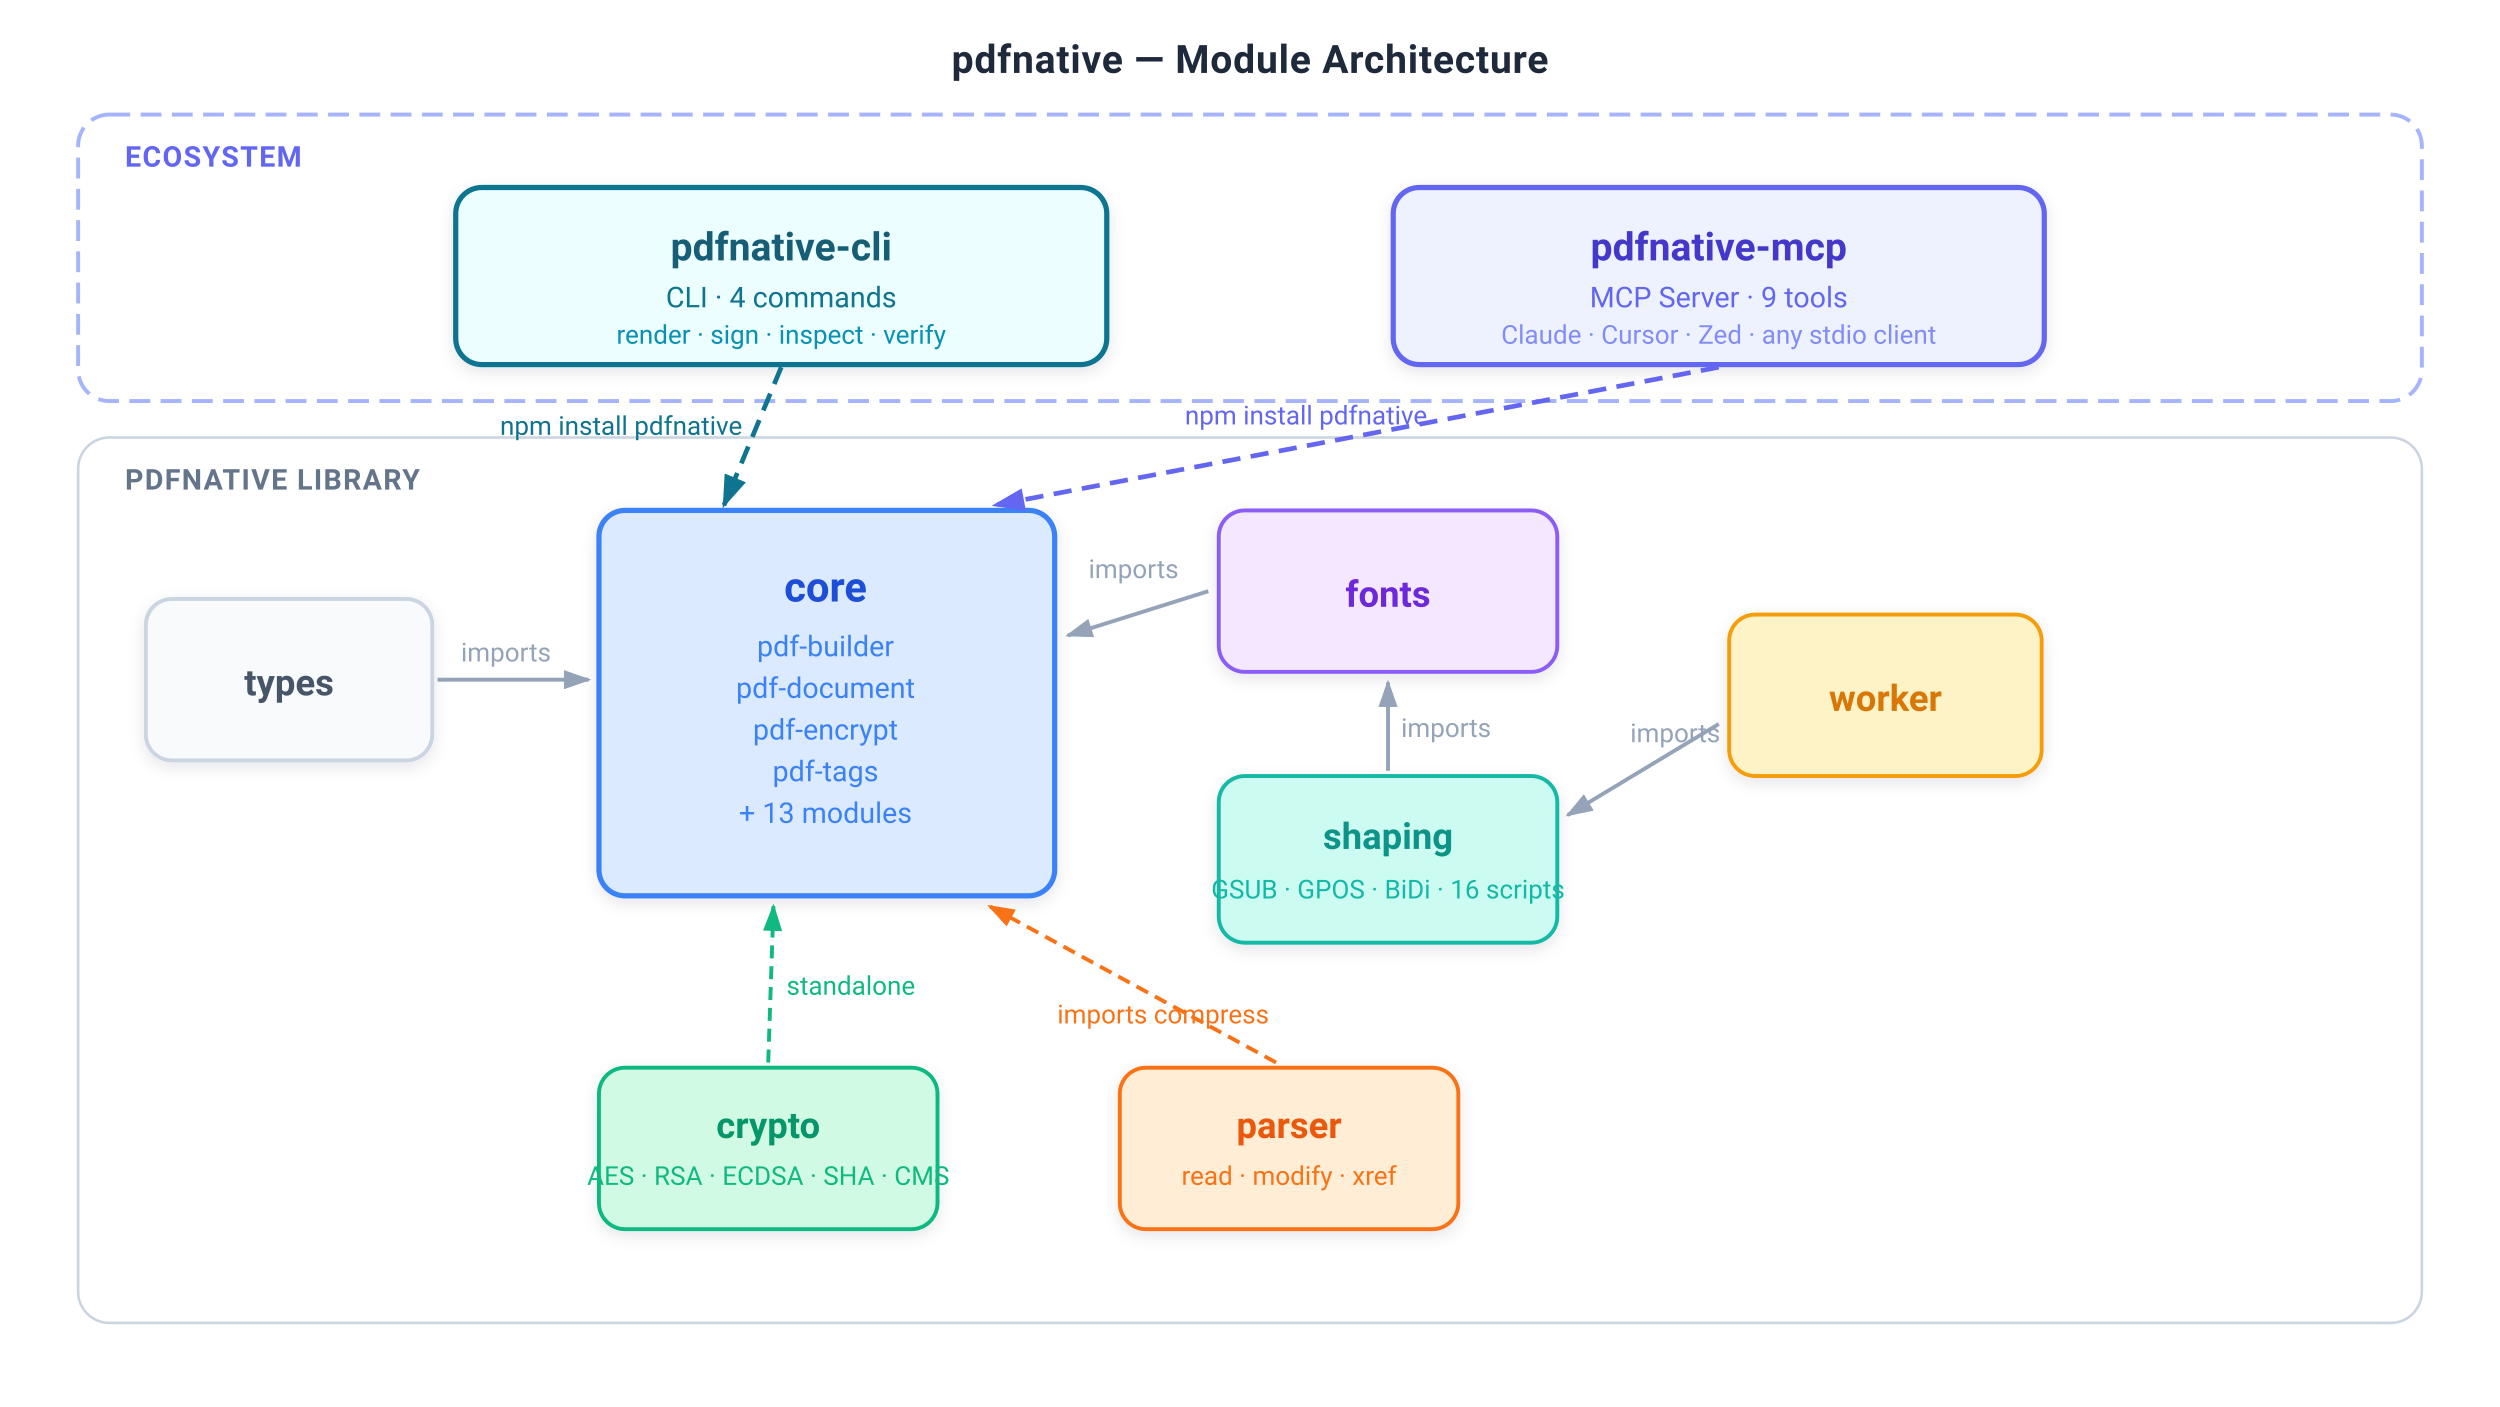
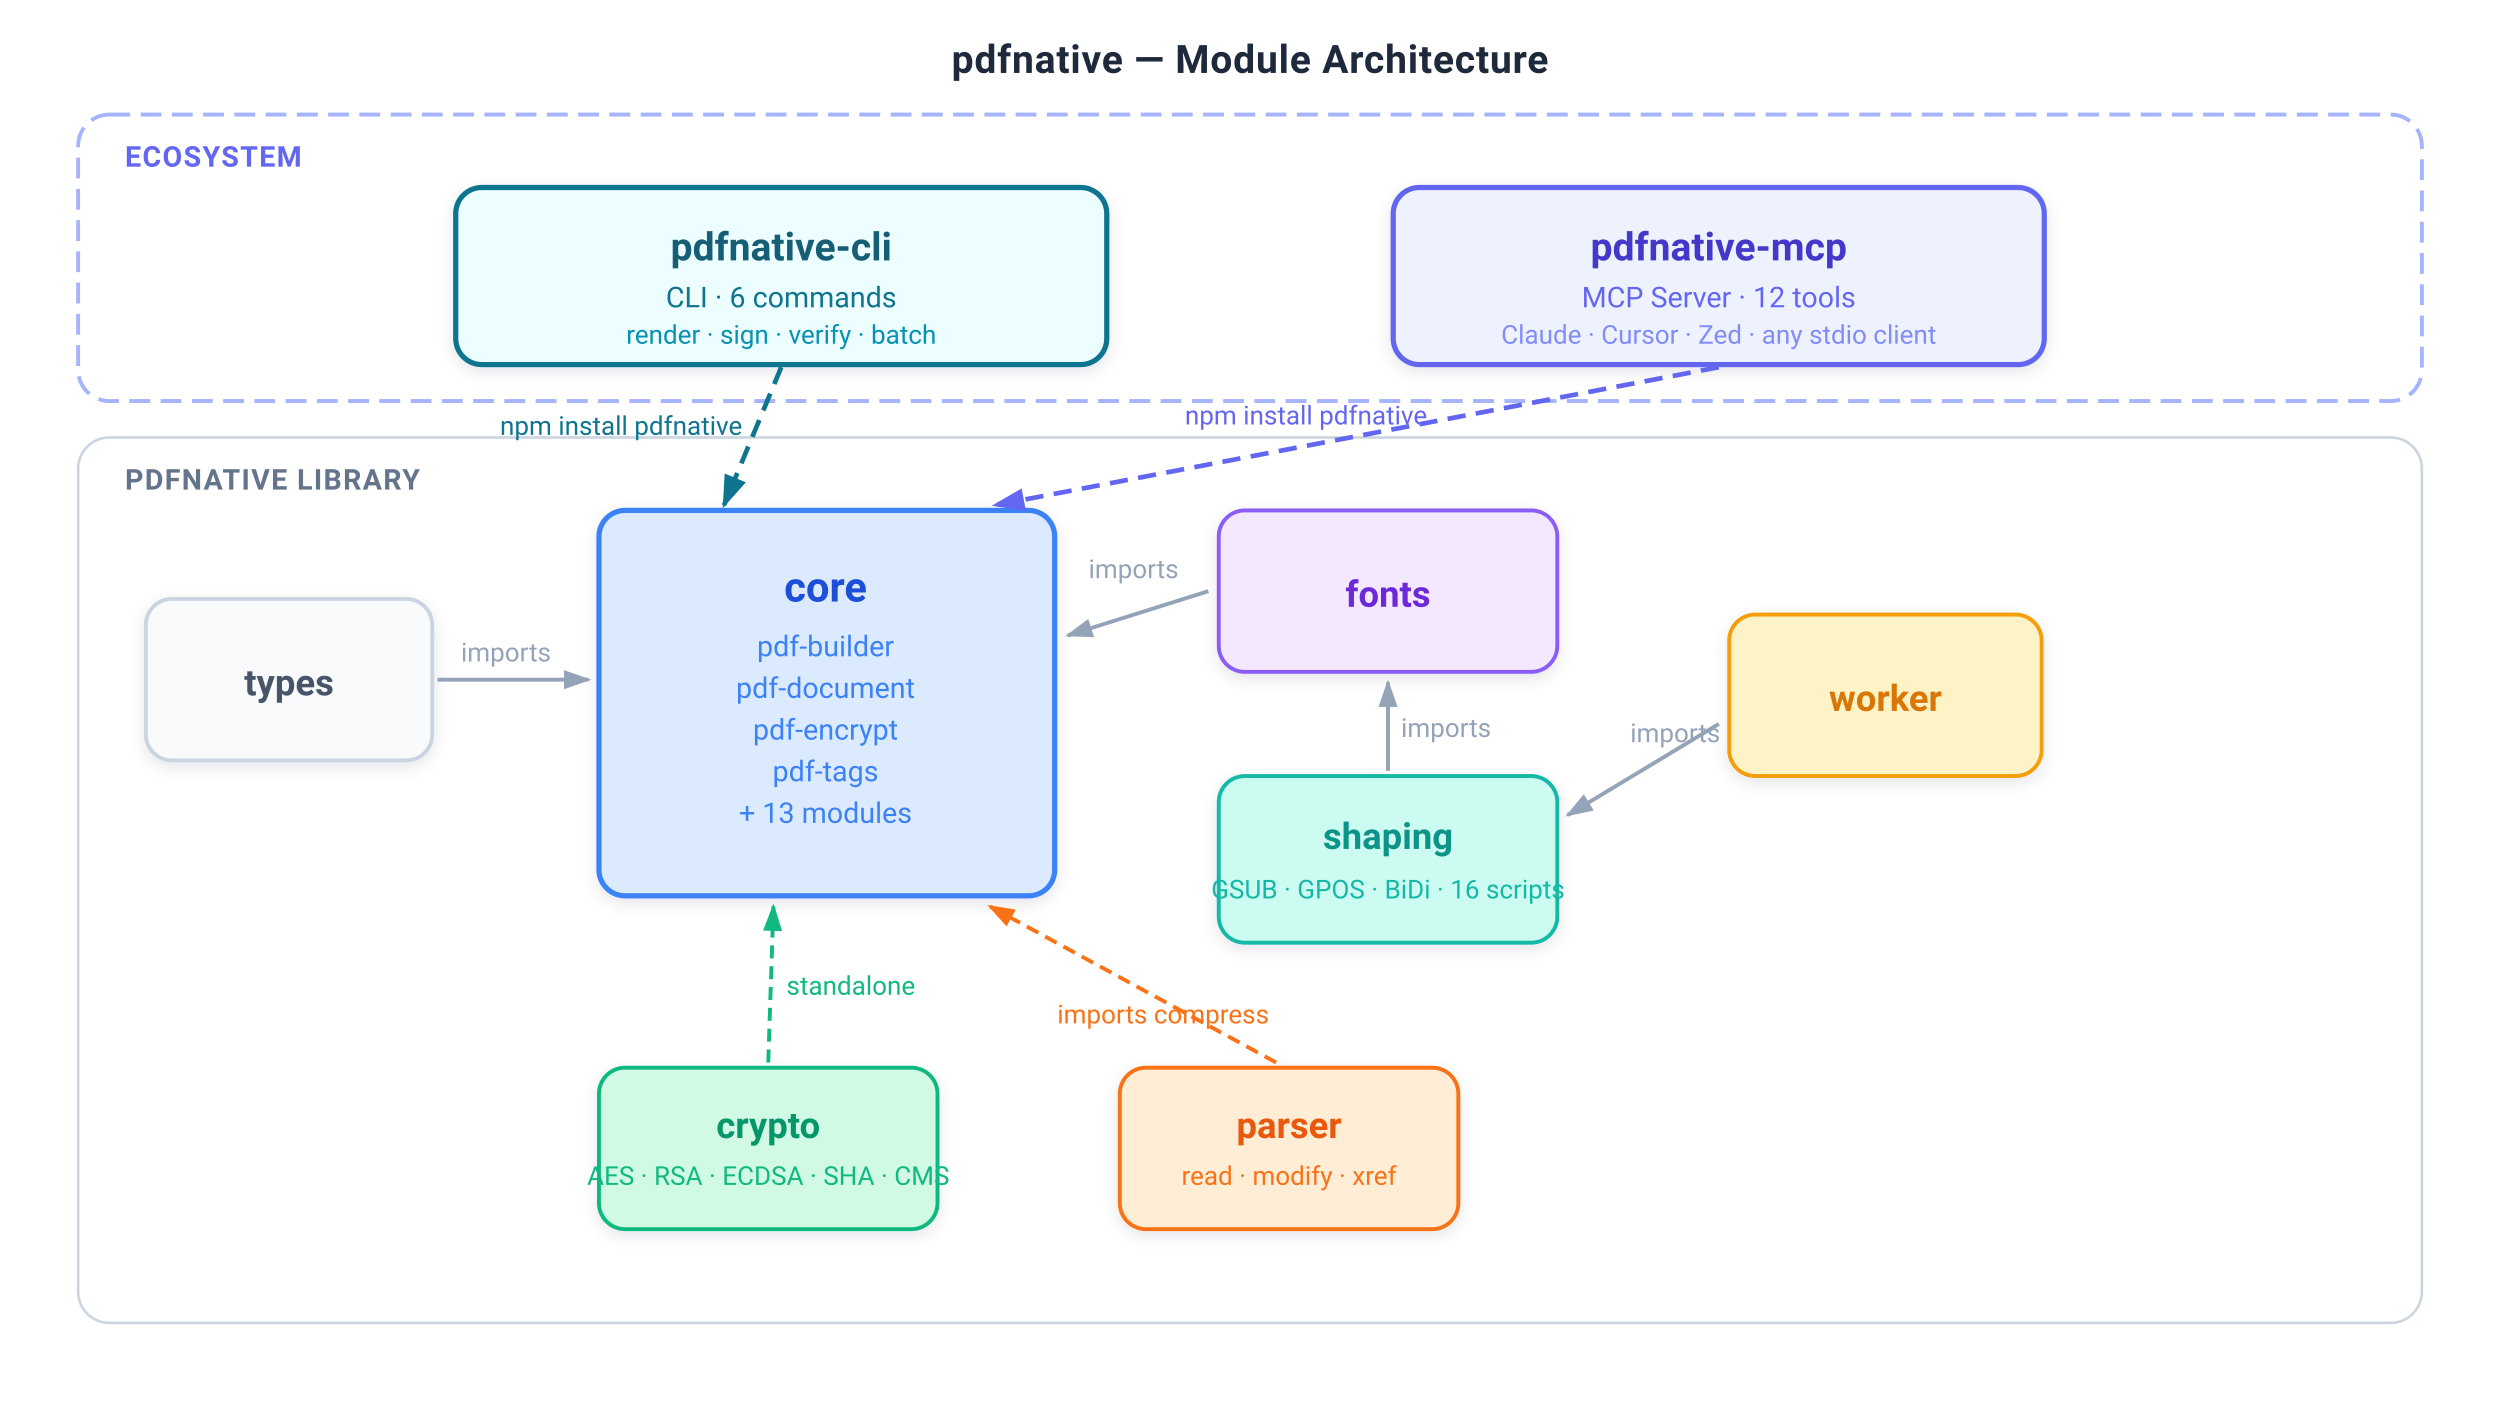
<svg xmlns="http://www.w3.org/2000/svg" viewBox="0 0 960 540" font-family="-apple-system,BlinkMacSystemFont,'Segoe UI',Roboto,sans-serif">
  <defs>
    <marker id="arrow" viewBox="0 0 10 7" refX="9" refY="3.5" markerWidth="7" markerHeight="5" orient="auto-start-reverse">
      <polygon points="0 0, 10 3.5, 0 7" fill="#94A3B8" />
    </marker>
    <marker id="arrow-mcp" viewBox="0 0 10 7" refX="9" refY="3.5" markerWidth="7" markerHeight="5" orient="auto-start-reverse">
      <polygon points="0 0, 10 3.5, 0 7" fill="#6366F1" />
    </marker>
    <marker id="arrow-cli" viewBox="0 0 10 7" refX="9" refY="3.5" markerWidth="7" markerHeight="5" orient="auto-start-reverse">
      <polygon points="0 0, 10 3.5, 0 7" fill="#0E7490" />
    </marker>
    <marker id="arrow-green" viewBox="0 0 10 7" refX="9" refY="3.5" markerWidth="7" markerHeight="5" orient="auto-start-reverse">
      <polygon points="0 0, 10 3.5, 0 7" fill="#10B981" />
    </marker>
    <marker id="arrow-orange" viewBox="0 0 10 7" refX="9" refY="3.5" markerWidth="7" markerHeight="5" orient="auto-start-reverse">
      <polygon points="0 0, 10 3.5, 0 7" fill="#F97316" />
    </marker>
    <filter id="shadow" x="-10%" y="-10%" width="120%" height="130%">
      <feDropShadow dx="0" dy="2" stdDeviation="3" flood-color="#0F172A" flood-opacity="0.10" />
    </filter>
  </defs>
  <text x="480" y="28" text-anchor="middle" font-size="15" font-weight="700" fill="#1E293B" letter-spacing="0.3">pdfnative — Module Architecture</text>
  <rect x="30" y="44" width="900" height="110" rx="12" fill="none" stroke="#A5B4FC" stroke-width="1.5" stroke-dasharray="8,4" />
  <text x="48" y="64" font-size="11" font-weight="600" fill="#6366F1" letter-spacing="0.5">ECOSYSTEM</text>
  <rect x="175" y="72" width="250" height="68" rx="10" fill="#ECFEFF" stroke="#0E7490" stroke-width="2" filter="url(#shadow)" />
  <text x="300" y="100" text-anchor="middle" font-size="15" font-weight="700" fill="#155E75">pdfnative-cli</text>
-   <text x="300" y="118" text-anchor="middle" font-size="11" fill="#0E7490">CLI · 4 commands</text>
-   <text x="300" y="132" text-anchor="middle" font-size="10" fill="#0891B2">render · sign · inspect · verify</text>
+   <text x="300" y="118" text-anchor="middle" font-size="11" fill="#0E7490">CLI · 6 commands</text>
+   <text x="300" y="132" text-anchor="middle" font-size="10" fill="#0891B2">render · sign · verify · batch</text>
  <rect x="535" y="72" width="250" height="68" rx="10" fill="#EEF2FF" stroke="#6366F1" stroke-width="2" filter="url(#shadow)" />
  <text x="660" y="100" text-anchor="middle" font-size="15" font-weight="700" fill="#4338CA">pdfnative-mcp</text>
-   <text x="660" y="118" text-anchor="middle" font-size="11" fill="#6366F1">MCP Server · 9 tools</text>
+   <text x="660" y="118" text-anchor="middle" font-size="11" fill="#6366F1">MCP Server · 12 tools</text>
  <text x="660" y="132" text-anchor="middle" font-size="10" fill="#818CF8">Claude · Cursor · Zed · any stdio client</text>
  <rect x="30" y="168" width="900" height="340" rx="12" fill="none" stroke="#CBD5E1" stroke-width="1" stroke-dasharray="0" />
  <text x="48" y="188" font-size="11" font-weight="600" fill="#64748B" letter-spacing="0.5">PDFNATIVE LIBRARY</text>
  <rect x="56" y="230" width="110" height="62" rx="10" fill="#F8FAFC" stroke="#CBD5E1" stroke-width="1.5" filter="url(#shadow)" />
  <text x="111" y="267" text-anchor="middle" font-size="14" font-weight="600" fill="#475569">types</text>
  <rect x="230" y="196" width="175" height="148" rx="10" fill="#DBEAFE" stroke="#3B82F6" stroke-width="2" filter="url(#shadow)" />
  <text x="317" y="231" text-anchor="middle" font-size="16" font-weight="700" fill="#1D4ED8">core</text>
  <text x="317" y="252" text-anchor="middle" font-size="11" fill="#3B82F6">pdf-builder</text>
  <text x="317" y="268" text-anchor="middle" font-size="11" fill="#3B82F6">pdf-document</text>
  <text x="317" y="284" text-anchor="middle" font-size="11" fill="#3B82F6">pdf-encrypt</text>
  <text x="317" y="300" text-anchor="middle" font-size="11" fill="#3B82F6">pdf-tags</text>
  <text x="317" y="316" text-anchor="middle" font-size="11" fill="#3B82F6">+ 13 modules</text>
  <rect x="468" y="196" width="130" height="62" rx="10" fill="#F3E8FF" stroke="#8B5CF6" stroke-width="1.5" filter="url(#shadow)" />
  <text x="533" y="233" text-anchor="middle" font-size="14" font-weight="600" fill="#6D28D9">fonts</text>
  <rect x="468" y="298" width="130" height="64" rx="10" fill="#CCFBF1" stroke="#14B8A6" stroke-width="1.5" filter="url(#shadow)" />
  <text x="533" y="326" text-anchor="middle" font-size="14" font-weight="600" fill="#0D9488">shaping</text>
  <text x="533" y="345" text-anchor="middle" font-size="10" fill="#14B8A6">GSUB · GPOS · BiDi · 16 scripts</text>
  <rect x="664" y="236" width="120" height="62" rx="10" fill="#FEF3C7" stroke="#F59E0B" stroke-width="1.5" filter="url(#shadow)" />
  <text x="724" y="273" text-anchor="middle" font-size="14" font-weight="600" fill="#D97706">worker</text>
  <rect x="230" y="410" width="130" height="62" rx="10" fill="#D1FAE5" stroke="#10B981" stroke-width="1.5" filter="url(#shadow)" />
  <text x="295" y="437" text-anchor="middle" font-size="14" font-weight="600" fill="#059669">crypto</text>
  <text x="295" y="455" text-anchor="middle" font-size="10" fill="#10B981">AES · RSA · ECDSA · SHA · CMS</text>
  <rect x="430" y="410" width="130" height="62" rx="10" fill="#FFEDD5" stroke="#F97316" stroke-width="1.5" filter="url(#shadow)" />
  <text x="495" y="437" text-anchor="middle" font-size="14" font-weight="600" fill="#EA580C">parser</text>
  <text x="495" y="455" text-anchor="middle" font-size="10" fill="#F97316">read · modify · xref</text>
  <line x1="300" y1="141" x2="278" y2="194" stroke="#0E7490" stroke-width="1.8" stroke-dasharray="7,4" marker-end="url(#arrow-cli)" />
  <text x="192" y="167" font-size="10" fill="#0E7490">npm install pdfnative</text>
  <line x1="660" y1="141" x2="382" y2="194" stroke="#6366F1" stroke-width="1.8" stroke-dasharray="7,4" marker-end="url(#arrow-mcp)" />
  <text x="455" y="163" font-size="10" fill="#6366F1">npm install pdfnative</text>
  <line x1="168" y1="261" x2="226" y2="261" stroke="#94A3B8" stroke-width="1.5" marker-end="url(#arrow)" />
  <text x="177" y="254" font-size="10" fill="#94A3B8">imports</text>
  <line x1="464" y1="227" x2="410" y2="244" stroke="#94A3B8" stroke-width="1.5" marker-end="url(#arrow)" />
  <text x="418" y="222" font-size="10" fill="#94A3B8">imports</text>
  <line x1="533" y1="296" x2="533" y2="262" stroke="#94A3B8" stroke-width="1.5" marker-end="url(#arrow)" />
  <text x="538" y="283" font-size="10" fill="#94A3B8">imports</text>
  <line x1="660" y1="278" x2="602" y2="313" stroke="#94A3B8" stroke-width="1.5" marker-end="url(#arrow)" />
  <text x="626" y="285" font-size="10" fill="#94A3B8">imports</text>
  <line x1="295" y1="408" x2="297" y2="348" stroke="#10B981" stroke-width="1.5" stroke-dasharray="5,3" marker-end="url(#arrow-green)" />
  <text x="302" y="382" font-size="10" fill="#10B981">standalone</text>
  <line x1="490" y1="408" x2="380" y2="348" stroke="#F97316" stroke-width="1.5" stroke-dasharray="5,3" marker-end="url(#arrow-orange)" />
  <text x="406" y="393" font-size="10" fill="#F97316">imports compress</text>
</svg>
